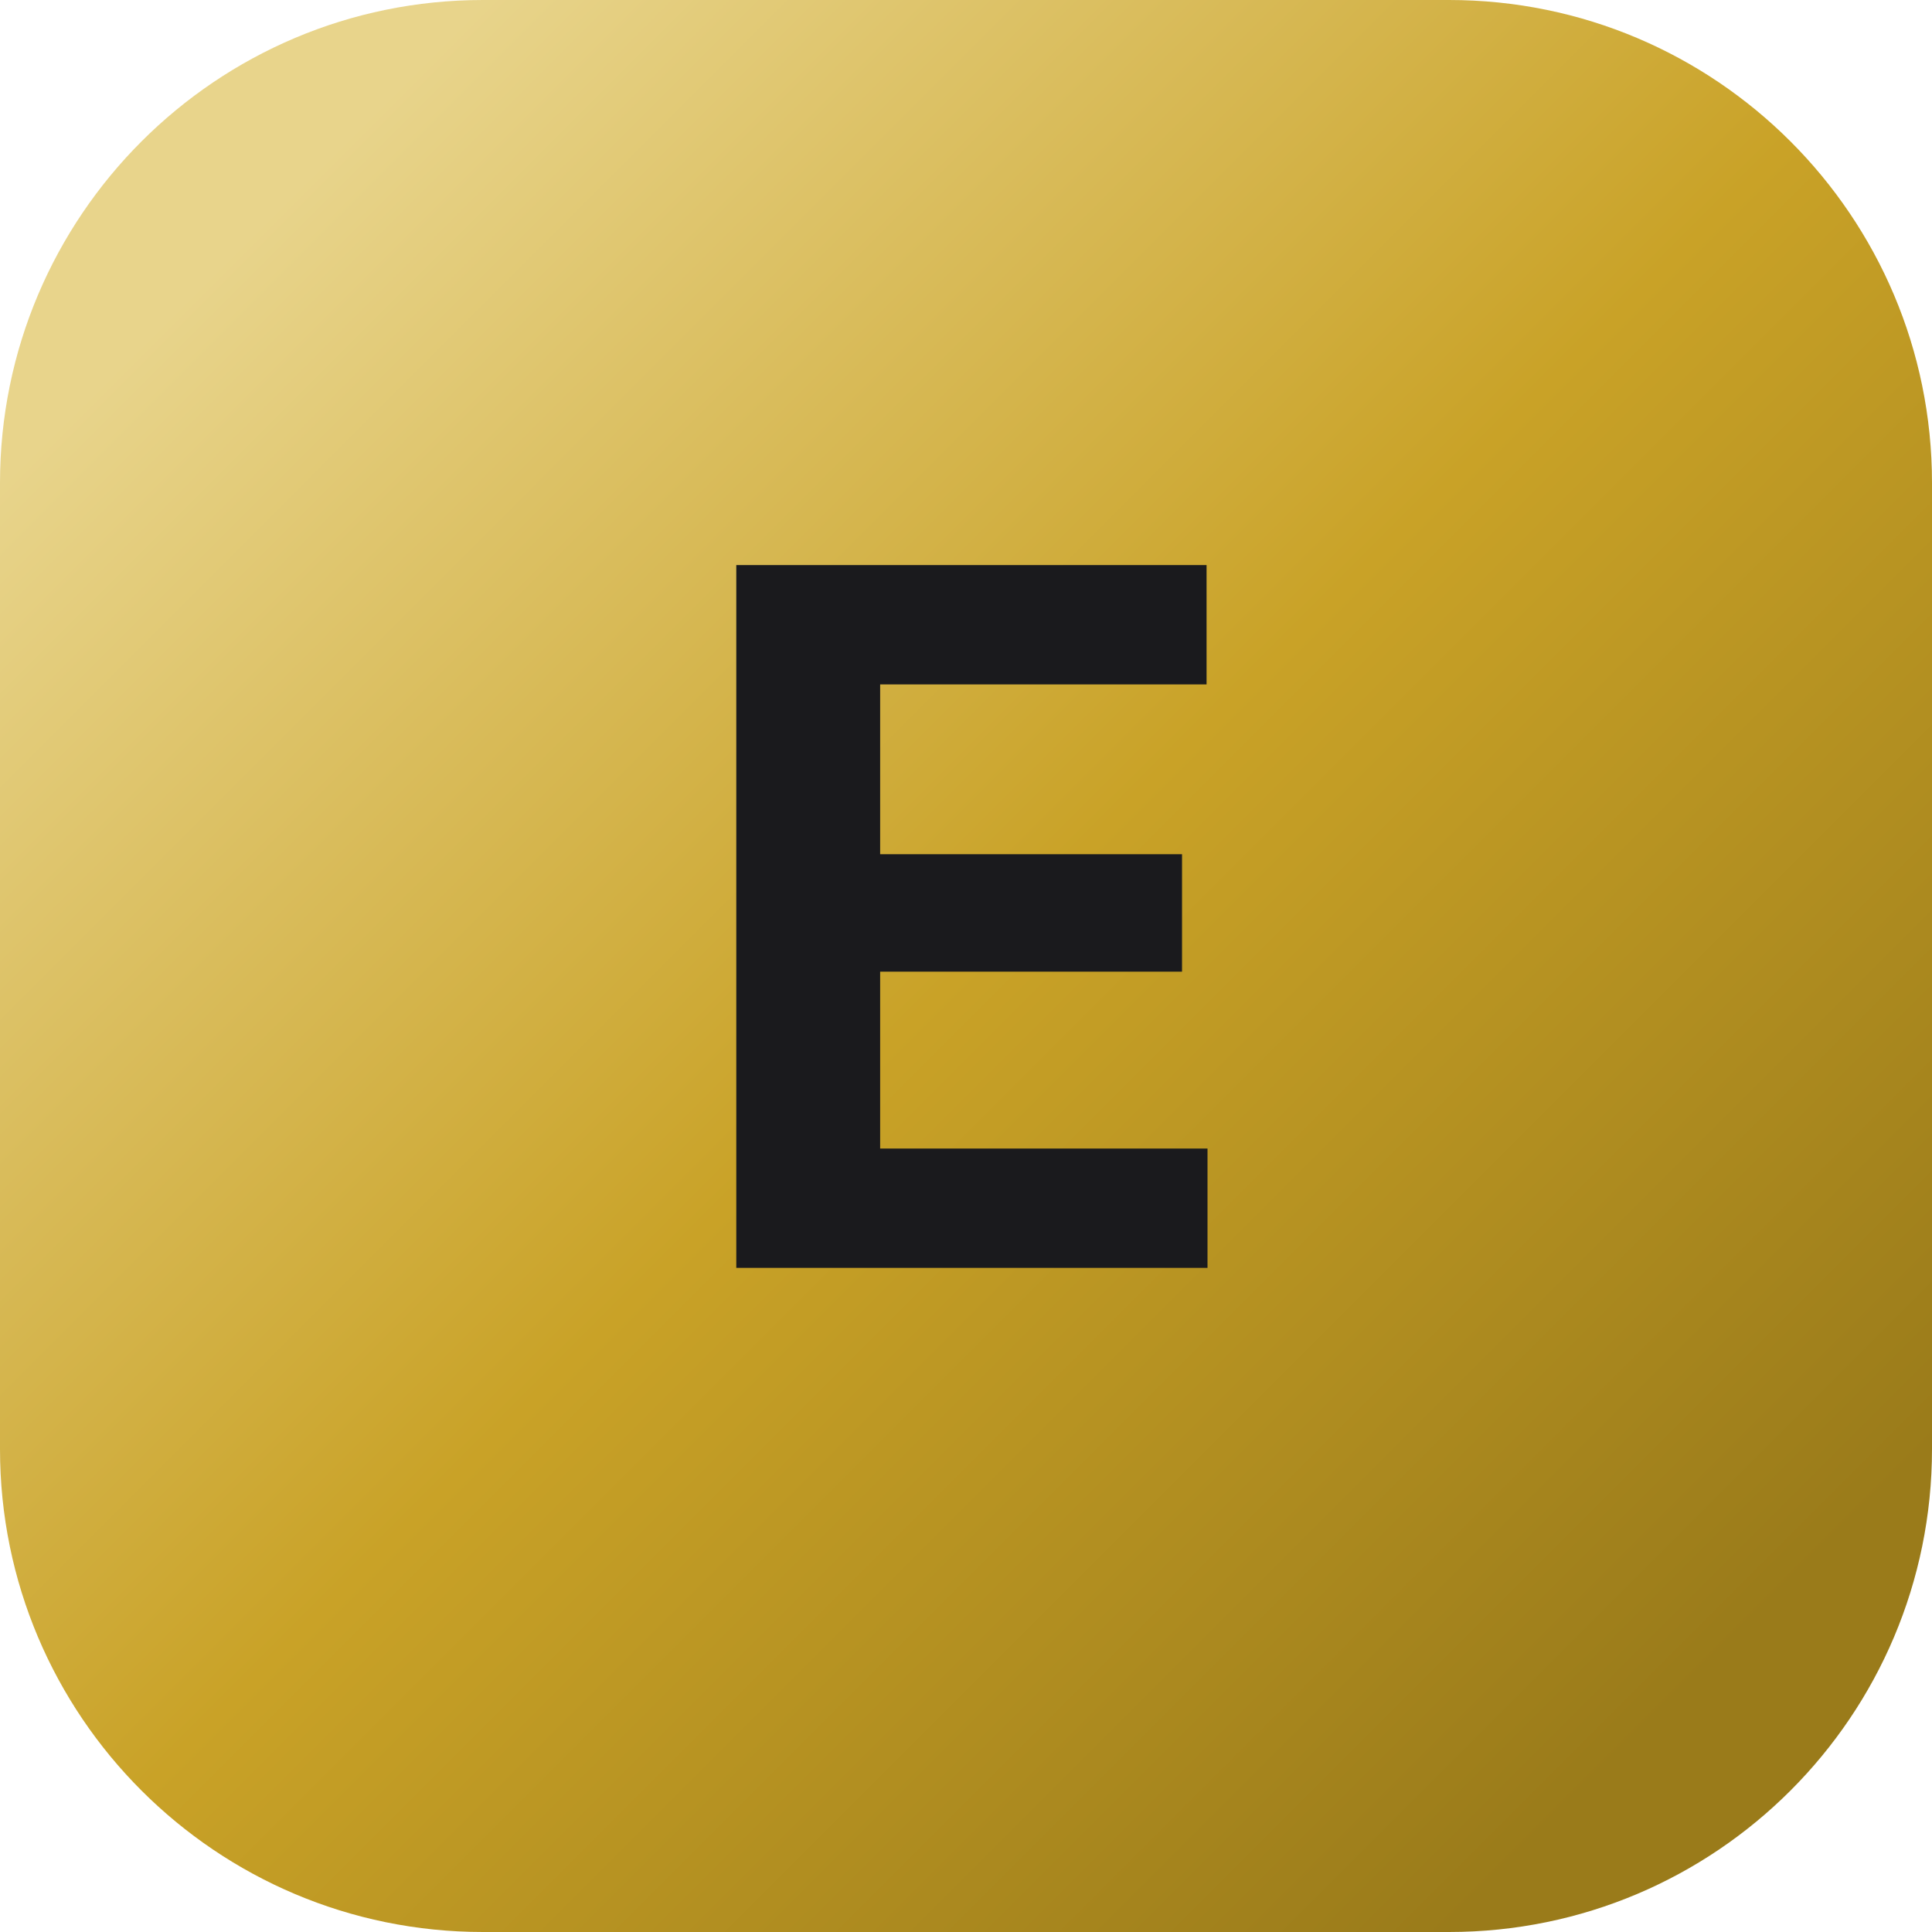
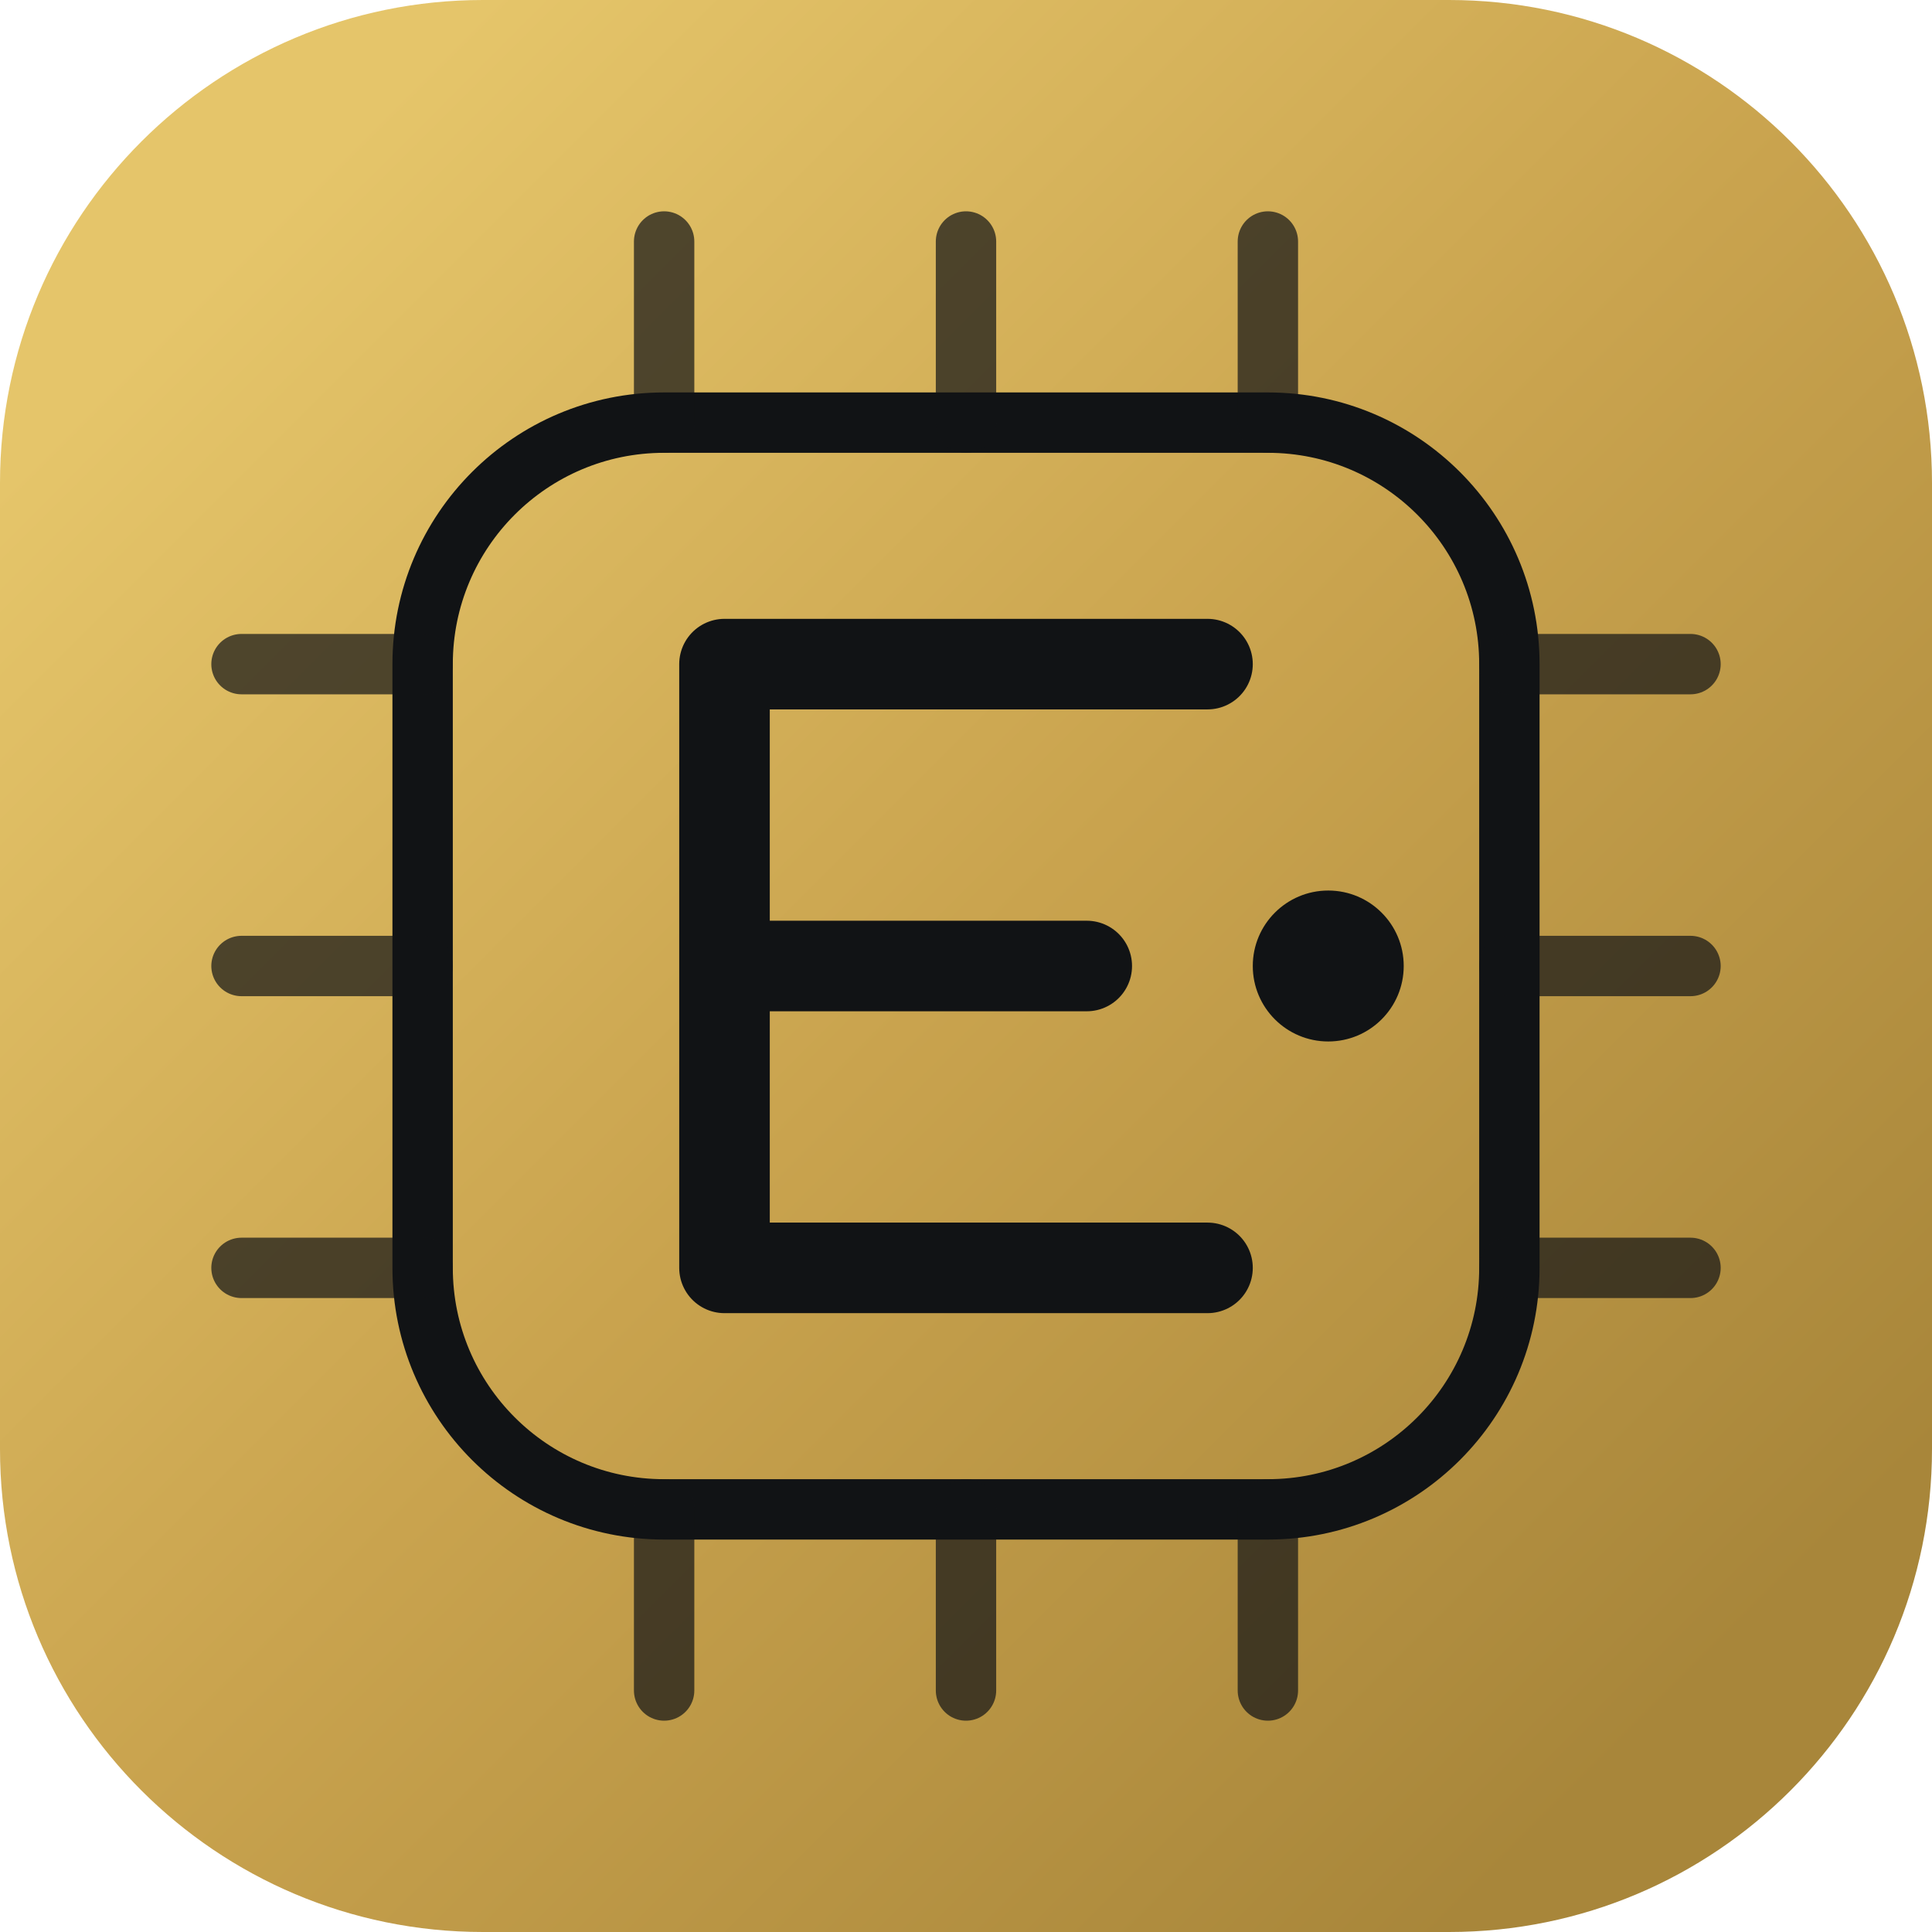
<svg xmlns="http://www.w3.org/2000/svg" viewBox="0 0 64 64" fill="none">
  <defs>
    <linearGradient id="g" x1="8" y1="8" x2="56" y2="56" gradientUnits="userSpaceOnUse">
-       <stop stop-color="#E8D48B" />
-       <stop offset="0.5" stop-color="#C9A227" />
-       <stop offset="1" stop-color="#9A7B1A" />
+       <stop stop-color="#E5C56A" />
+       <stop offset="0.5" stop-color="#C9A34E" />
+       <stop offset="1" stop-color="#A8863A" />
    </linearGradient>
  </defs>
  <rect width="64" height="64" rx="16" fill="url(#g)" />
-   <text x="32" y="42" text-anchor="middle" font-family="Inter, Arial, sans-serif" font-size="32" font-weight="700" fill="#1A1A1D">E</text>
+   <rect x="14" y="14" width="36" height="36" rx="8" stroke="#111315" stroke-width="2" fill="none" />
+   <path d="M22 8v6M32 8v6M42 8v6M22 50v6M32 50v6M42 50v6M8 22h6M8 32h6M8 42h6M50 22h6M50 32h6M50 42h6" stroke="#111315" stroke-width="2" stroke-linecap="round" opacity="0.7" />
+   <path d="M24 22h16M24 32h12M24 42h16M24 22v20" stroke="#111315" stroke-width="3" stroke-linecap="round" stroke-linejoin="round" />
+   <circle cx="44" cy="32" r="2.5" fill="#111315" />
</svg>
